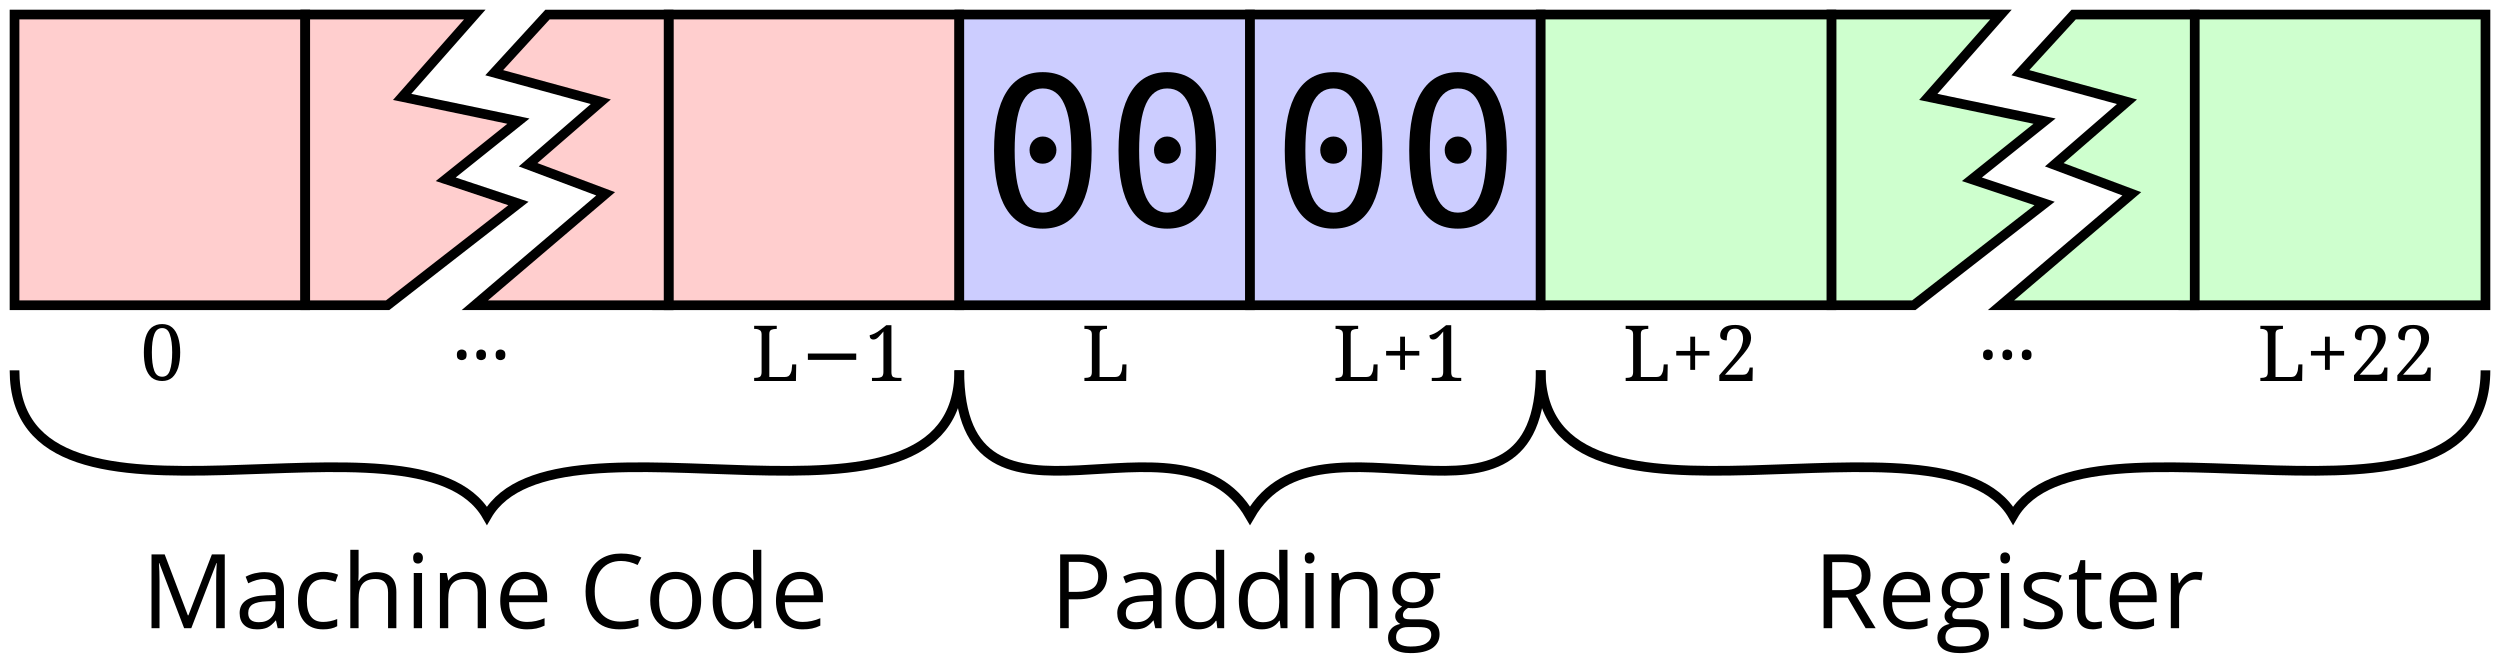
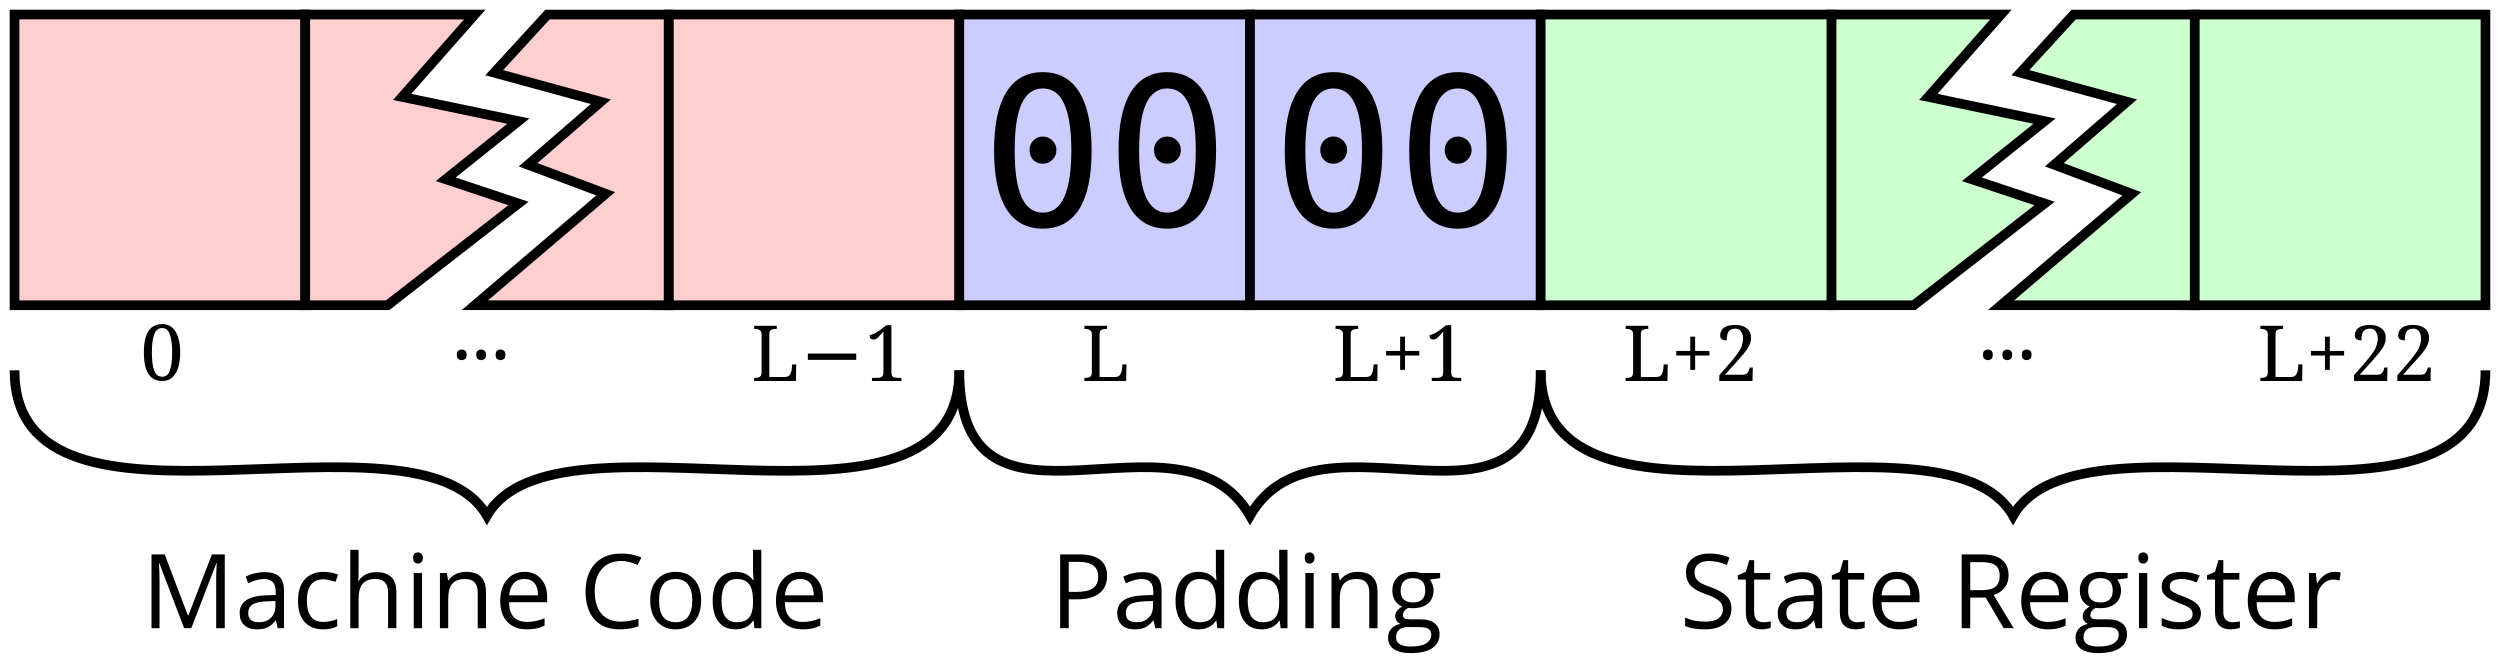
<svg xmlns="http://www.w3.org/2000/svg" width="516" height="136.797" viewBox="0 0 136.525 36.194" version="1.1" id="svg5" style="background-color: white">
  <defs id="defs2">
    <marker style="overflow:visible" id="Arrow2Mend" refX="0" refY="0" orient="auto">
      <path transform="scale(-0.6)" d="M 8.719,4.034 -2.207,0.016 8.719,-4.002 c -1.745,2.372 -1.735,5.617 -6e-7,8.035 z" style="fill:#000000;fill-rule:evenodd;stroke:#000000;stroke-width:0.625;stroke-linecap:square;stroke-linejoin:round;stroke-miterlimit:4;stroke-dasharray:none;stroke-opacity:1" id="path17978" />
    </marker>
  </defs>
  <g id="layer1" transform="translate(-26.9875,-131.4979)">
    <rect style="fill:#ffcece;fill-opacity:1;stroke:#000000;stroke-width:0.529;stroke-linecap:square;stroke-miterlimit:4;stroke-dasharray:none" id="rect9142" width="15.875" height="15.875" x="27.781" y="132.292" />
    <rect style="fill:#ffcece;fill-opacity:1;stroke:#000000;stroke-width:0.529;stroke-linecap:square;stroke-miterlimit:4;stroke-dasharray:none" id="rect9142-3" width="15.875" height="15.875" x="63.5" y="132.292" />
    <rect style="fill:#cccdff;fill-opacity:1;stroke:#000000;stroke-width:0.529;stroke-linecap:square;stroke-miterlimit:4;stroke-dasharray:none" id="rect9142-2-5" width="15.875" height="15.875" x="79.375" y="132.292" />
    <text xml:space="preserve" style="font-size:11.289px;line-height:1.25;font-family:'Source Code Pro', monospace;letter-spacing:0px;word-spacing:0px;stroke-width:0.265" x="80.539" y="143.83" id="text8226-4-5">
      <tspan id="tspan8224-5-3" style="font-size:11.289px;stroke-width:0.265" x="80.539" y="143.83">00</tspan>
    </text>
    <g id="g8390">
      <path style="fill:#ffcece;fill-opacity:1;stroke:#000000;stroke-width:0.529;stroke-linecap:butt;stroke-linejoin:miter;stroke-miterlimit:4;stroke-dasharray:none;stroke-opacity:1" d="m 48.948,136.79 6.35,1.323 -3.969,3.175 3.969,1.323 -7.144,5.556 H 43.656 v -15.875 h 9.26 z" id="path15409" />
      <path style="fill:#ffcece;fill-opacity:1;stroke:#000000;stroke-width:0.529;stroke-linecap:butt;stroke-linejoin:miter;stroke-miterlimit:4;stroke-dasharray:none;stroke-opacity:1" d="m 52.917,148.167 7.144,-6.085 -4.233,-1.587 3.969,-3.44 -5.821,-1.587 2.91,-3.175 6.615,1e-5 v 15.875 z" id="path15409-7" />
    </g>
    <g id="g69274-9" transform="translate(67.46875)">
      <path style="fill:#ceffce;fill-opacity:1;stroke:#000000;stroke-width:0.529;stroke-linecap:butt;stroke-linejoin:miter;stroke-miterlimit:4;stroke-dasharray:none;stroke-opacity:1" d="m 64.823,136.79 6.35,1.323 -3.969,3.175 3.969,1.323 -7.144,5.556 H 59.531 v -15.875 h 9.26 z" id="path15409-70" />
      <path style="fill:#ceffce;fill-opacity:1;stroke:#000000;stroke-width:0.529;stroke-linecap:butt;stroke-linejoin:miter;stroke-miterlimit:4;stroke-dasharray:none;stroke-opacity:1" d="m 68.792,148.167 7.144,-6.085 -4.233,-1.587 3.969,-3.44 -5.821,-1.587 2.91,-3.175 6.615,1e-5 v 15.875 z" id="path15409-7-6" />
    </g>
    <rect style="fill:#cccdff;fill-opacity:1;stroke:#000000;stroke-width:0.529;stroke-linecap:square;stroke-miterlimit:4;stroke-dasharray:none" id="rect9142-6" width="15.875" height="15.875" x="95.25" y="132.292" />
    <text xml:space="preserve" style="font-size:11.289px;line-height:1.25;font-family:'Source Code Pro', monospace;letter-spacing:0px;word-spacing:0px;stroke-width:0.265" x="96.414" y="143.83" id="text8226-7">
      <tspan id="tspan8224-1" style="font-size:11.289px;stroke-width:0.265" x="96.414" y="143.83">00</tspan>
    </text>
    <rect style="fill:#ceffce;fill-opacity:1;stroke:#000000;stroke-width:0.529;stroke-linecap:square;stroke-miterlimit:4;stroke-dasharray:none" id="rect9142-2-8" width="15.875" height="15.875" x="111.125" y="132.292" />
    <rect style="fill:#ceffce;fill-opacity:1;stroke:#000000;stroke-width:0.529;stroke-linecap:square;stroke-miterlimit:4;stroke-dasharray:none" id="rect9142-2-8-6" width="15.875" height="15.875" x="146.844" y="132.292" />
    <text xml:space="preserve" style="font-size:4.233px;line-height:1.25;font-family:'Source Serif Pro', serif;letter-spacing:0px;word-spacing:0px;stroke-width:0.265" x="99.767" y="152.302" id="text47251-79-4">
      <tspan id="tspan47249-1-6" style="font-size:4.233px;stroke-width:0.265" x="99.767" y="152.302">L+1</tspan>
    </text>
    <text xml:space="preserve" style="font-size:4.233px;line-height:1.25;font-family:'Source Serif Pro', serif;letter-spacing:0px;word-spacing:0px;stroke-width:0.265" x="115.61" y="152.302" id="text47251-79-4-2">
      <tspan id="tspan47249-1-6-9" style="font-size:4.233px;stroke-width:0.265" x="115.61" y="152.302">L+2</tspan>
    </text>
    <text xml:space="preserve" style="font-size:4.233px;line-height:1.25;font-family:'Source Serif Pro', serif;letter-spacing:0px;word-spacing:0px;stroke-width:0.265" x="150.271" y="152.302" id="text47251-79-4-29">
      <tspan id="tspan47249-1-6-92" style="font-size:4.233px;stroke-width:0.265" x="150.271" y="152.302">L+22</tspan>
    </text>
    <text xml:space="preserve" style="font-size:4.233px;line-height:1.25;font-family:'Source Serif Pro', serif;letter-spacing:0px;word-spacing:0px;stroke-width:0.265" x="68.017" y="152.302" id="text47251-8-2">
      <tspan id="tspan47249-19-4" style="font-size:4.233px;stroke-width:0.265" x="68.017" y="152.302">L−1</tspan>
    </text>
    <text xml:space="preserve" style="font-size:4.233px;line-height:1.25;font-family:'Source Serif Pro', serif;letter-spacing:0px;word-spacing:0px;stroke-width:0.265" x="86.051" y="152.302" id="text47251-1-7">
      <tspan id="tspan47249-199-5" style="font-size:4.233px;stroke-width:0.265" x="86.051" y="152.302">L</tspan>
    </text>
    <text xml:space="preserve" style="font-size:4.233px;line-height:1.25;font-family:'Source Serif Pro', serif;letter-spacing:0px;word-spacing:0px;stroke-width:0.265" x="34.658" y="152.254" id="text47251-1-7-4">
      <tspan id="tspan47249-199-5-9" style="font-size:4.233px;stroke-width:0.265" x="34.658" y="152.254">0</tspan>
    </text>
    <text xml:space="preserve" style="font-size:4.233px;line-height:1.25;font-family:'Source Serif Pro', serif;letter-spacing:0px;word-spacing:0px;stroke-width:0.265" x="51.673" y="151.134" id="text47251-2-17">
      <tspan id="tspan47249-6-8" style="font-size:4.233px;stroke-width:0.265" x="51.673" y="151.134">...</tspan>
    </text>
    <text xml:space="preserve" style="font-size:4.233px;line-height:1.25;font-family:'Source Serif Pro', serif;letter-spacing:0px;word-spacing:0px;stroke-width:0.265" x="135.017" y="151.134" id="text47251-2-1">
      <tspan id="tspan47249-6-4" style="font-size:4.233px;stroke-width:0.265" x="135.017" y="151.134">...</tspan>
    </text>
    <path style="fill:none;stroke:#000000;stroke-width:0.529;stroke-linecap:butt;stroke-linejoin:miter;stroke-miterlimit:4;stroke-dasharray:none;stroke-opacity:1" d="m 27.781,151.721 c 0,10.583 21.978,1.323 25.797,7.938 3.819,-6.615 25.797,2.646 25.797,-7.938" id="path2291" />
    <path style="fill:none;stroke:#000000;stroke-width:0.529;stroke-linecap:butt;stroke-linejoin:miter;stroke-miterlimit:4;stroke-dasharray:none;stroke-opacity:1" d="m 111.125,151.721 c 0,10.583 21.978,1.323 25.797,7.938 3.819,-6.615 25.797,2.646 25.797,-7.938" id="path2291-8" />
    <path style="fill:none;stroke:#000000;stroke-width:0.529;stroke-linecap:butt;stroke-linejoin:miter;stroke-miterlimit:4;stroke-dasharray:none;stroke-opacity:1" d="m 79.375,151.721 c 0,10.583 12.056,1.323 15.875,7.938 3.819,-6.615 15.875,2.646 15.875,-7.938" id="path2291-8-4" />
    <text xml:space="preserve" style="font-size:5.644px;line-height:1.25;font-family:'Open Sans', sans-serif;letter-spacing:0px;word-spacing:0px;stroke-width:0.265" x="34.713" y="165.807" id="text18539">
      <tspan id="tspan18537" style="font-size:5.644px;stroke-width:0.265" x="34.713" y="165.807">Machine Code</tspan>
    </text>
-     <text xml:space="preserve" style="font-size:5.644px;line-height:1.25;font-family:'Open Sans', sans-serif;letter-spacing:0px;word-spacing:0px;stroke-width:0.265" x="126.028" y="165.807" id="text18539-9">
-       <tspan id="tspan18537-5" style="font-size:5.644px;stroke-width:0.265" x="126.028" y="165.807">Register</tspan>
+     <text xml:space="preserve" style="font-size:5.644px;line-height:1.25;font-family:'Open Sans', sans-serif;letter-spacing:0px;word-spacing:0px;stroke-width:0.265" x="118.714" y="165.807" id="text18539-9">
+       <tspan id="tspan18537-5" style="font-size:5.644px;stroke-width:0.265" x="118.714" y="165.807">State Register</tspan>
    </text>
    <text xml:space="preserve" style="font-size:5.644px;line-height:1.25;font-family:'Open Sans', sans-serif;letter-spacing:0px;word-spacing:0px;stroke-width:0.265" x="84.336" y="165.807" id="text18539-9-6">
      <tspan id="tspan18537-5-3" style="font-size:5.644px;stroke-width:0.265" x="84.336" y="165.807">Padding</tspan>
    </text>
  </g>
</svg>
